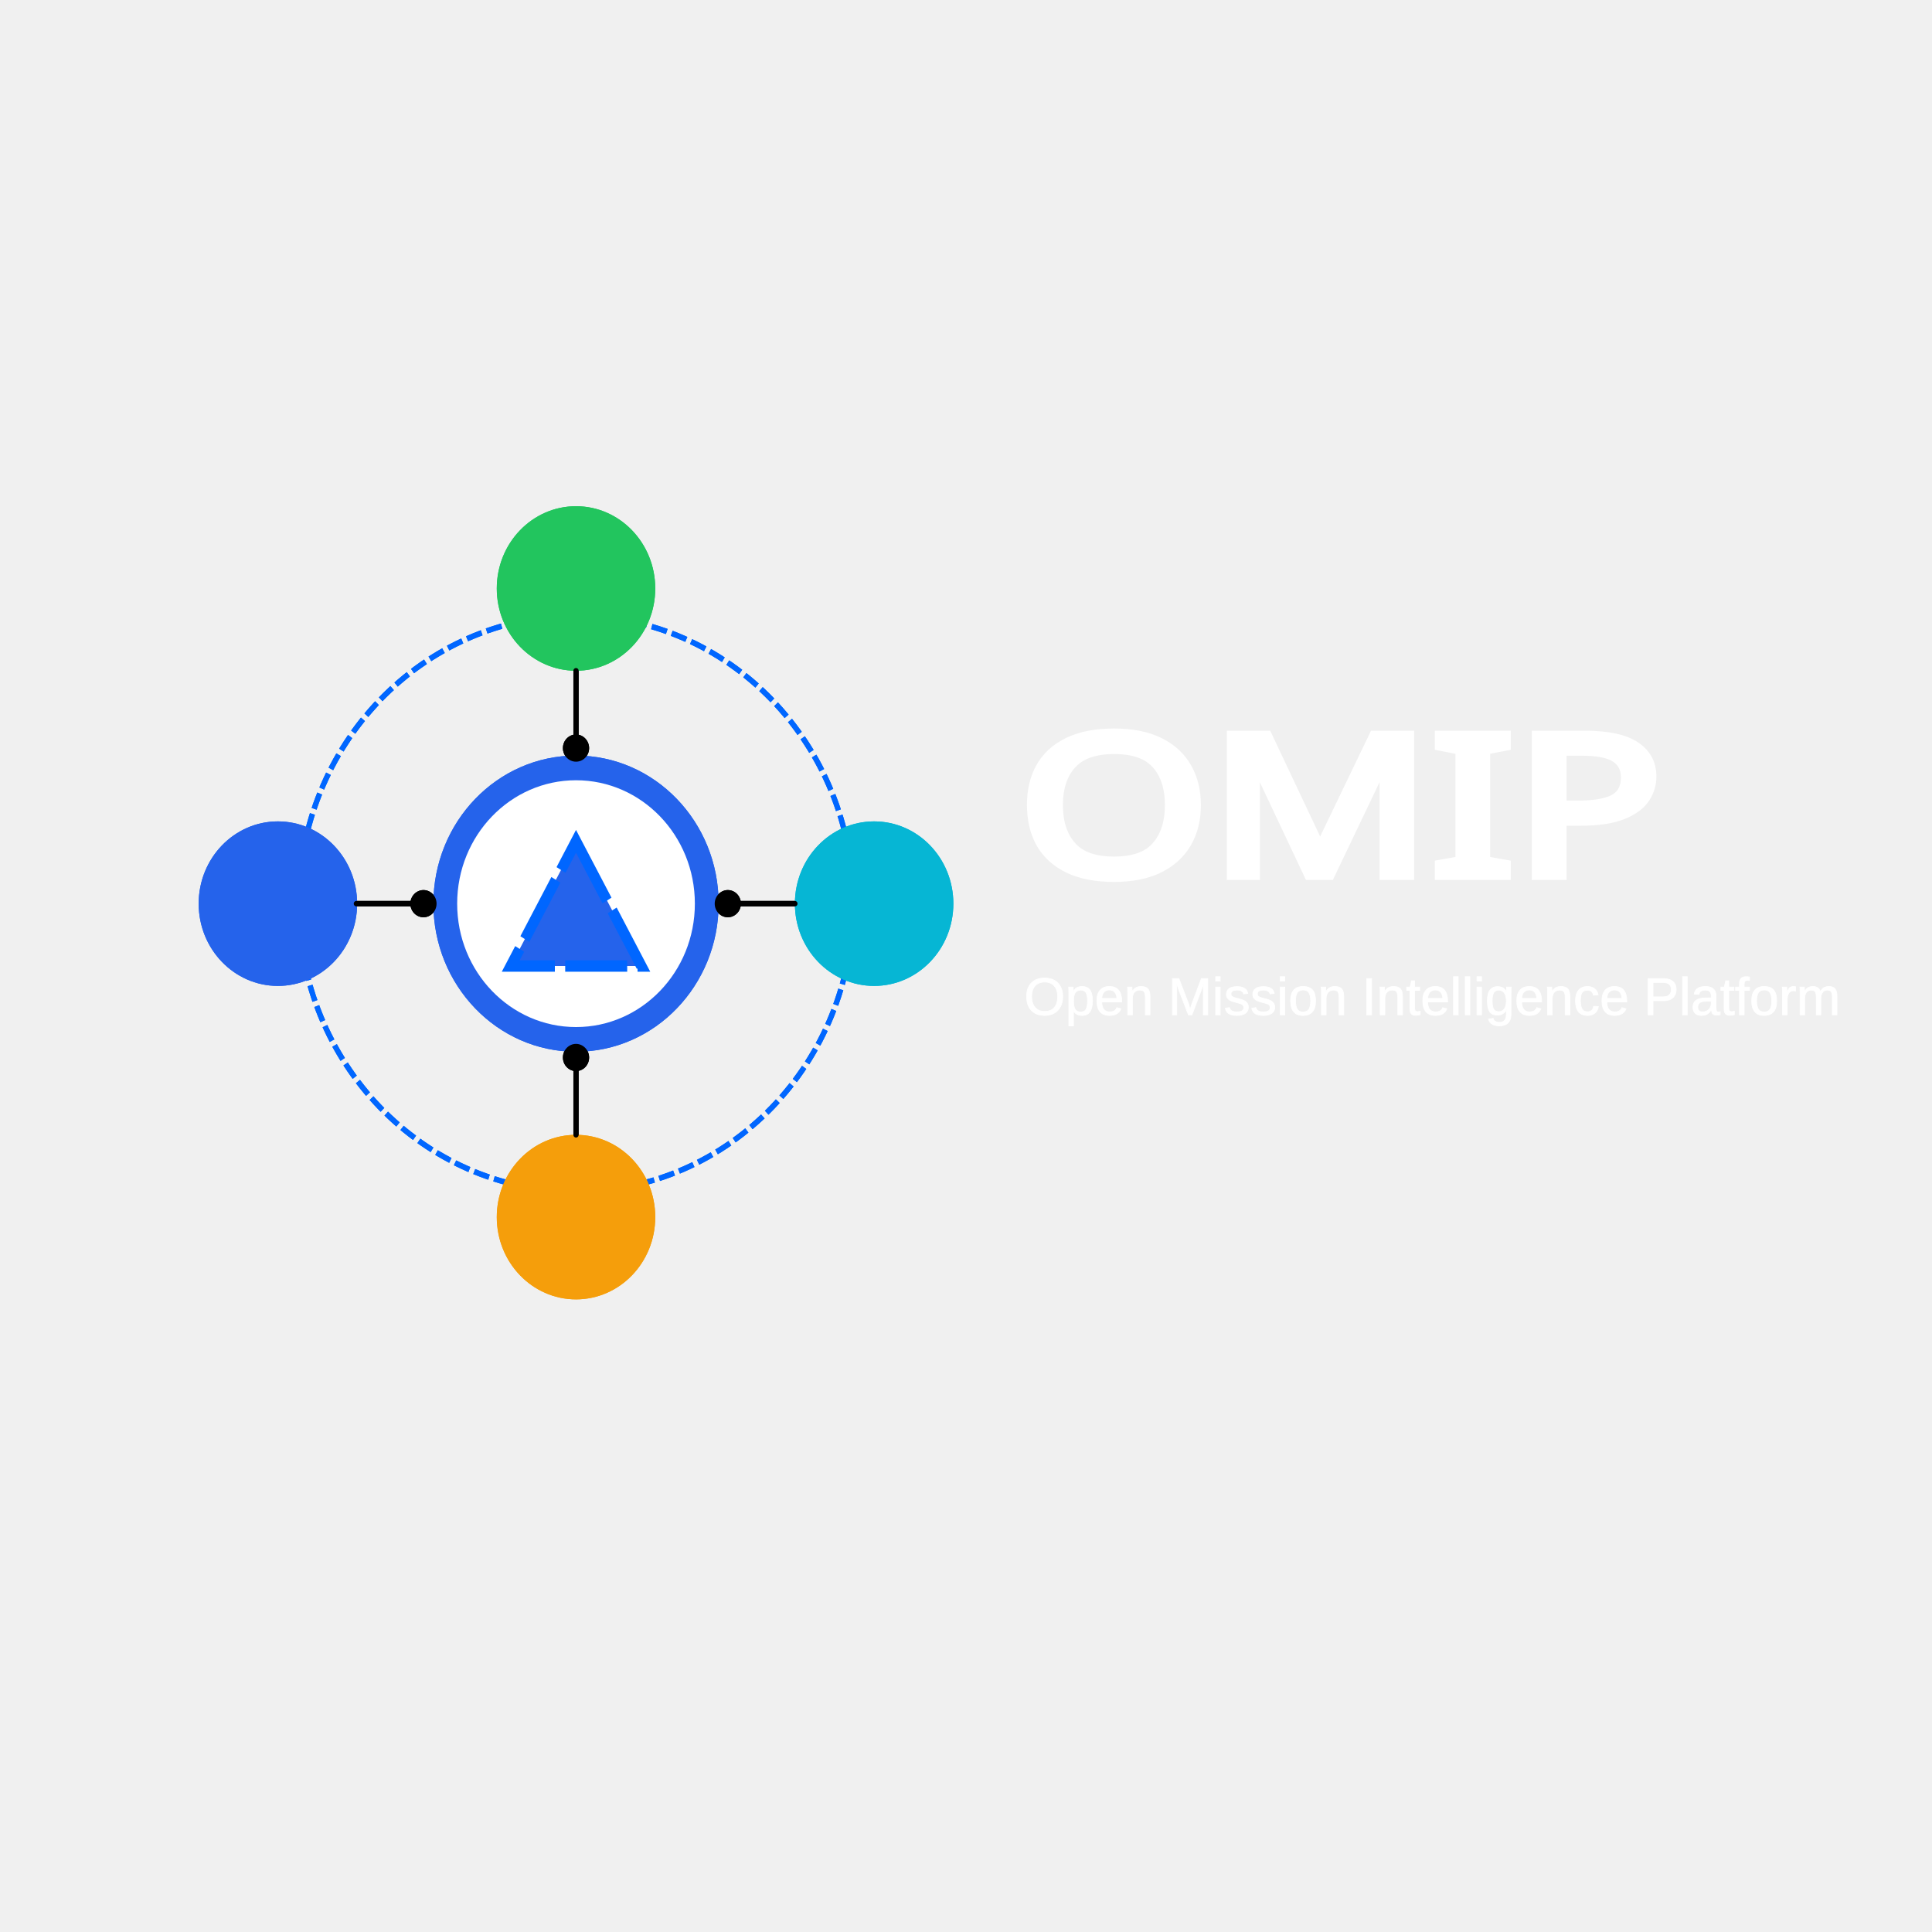
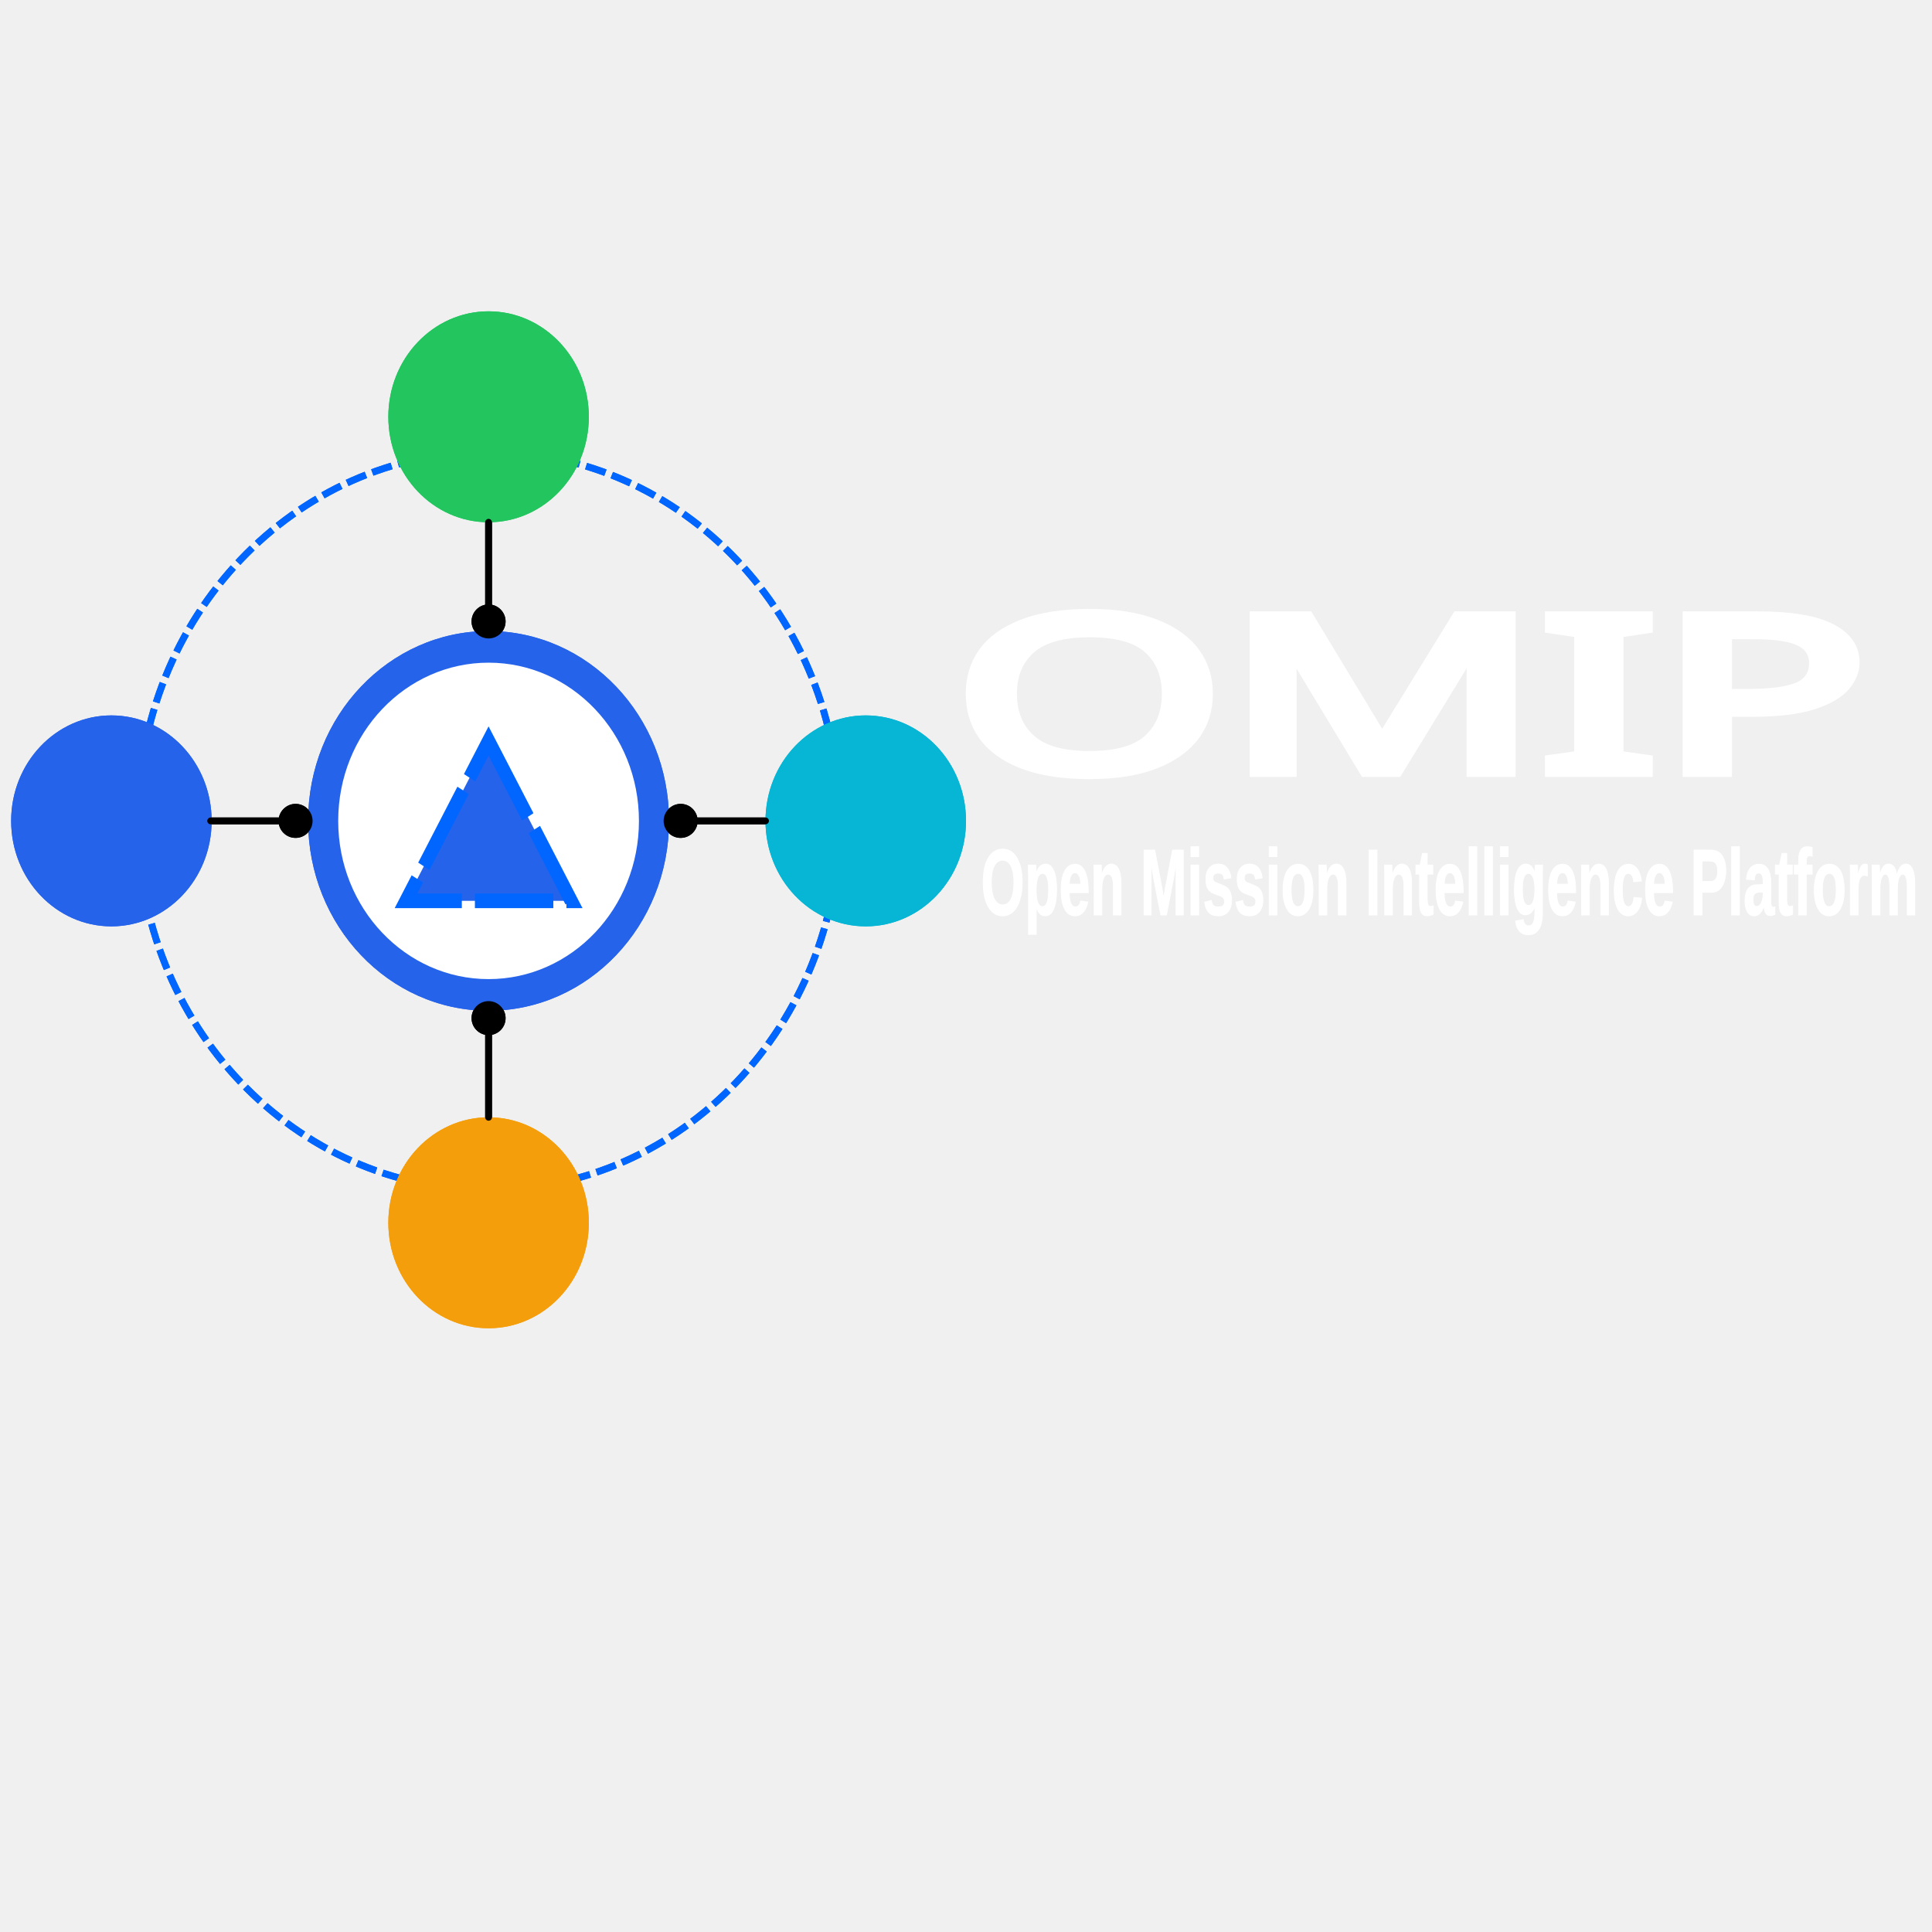
<svg xmlns="http://www.w3.org/2000/svg" xmlns:xlink="http://www.w3.org/1999/xlink" width="1024" height="1024" viewBox="0 0 270.933 270.933" version="1.1" id="svg1">
  <defs id="defs1">
+     <linearGradient id="swatch1">
+       <stop style="stop-color:#ffffff;stop-opacity:1;" offset="0" id="stop1" />
+     </linearGradient>
    <rect x="576" y="330.888" width="224" height="53.112" id="rect20" />
    <rect x="532.884" y="352" width="383.792" height="81.81" id="rect19" />
    <marker style="overflow:visible" id="Dot" refX="0" refY="0" orient="auto" markerWidth="1" markerHeight="1" viewBox="0 0 1 1" preserveAspectRatio="xMidYMid">
      <path transform="scale(0.5)" style="fill:context-stroke;fill-rule:evenodd;stroke:none" d="M 5,0 C 5,2.76 2.76,5 0,5 -2.76,5 -5,2.76 -5,0 c 0,-2.76 2.3,-5 5,-5 2.76,0 5,2.24 5,5 z" id="path17" />
    </marker>
    <marker style="overflow:visible" id="Dot-1" refX="0" refY="0" orient="auto" markerWidth="1" markerHeight="1" viewBox="0 0 1 1" preserveAspectRatio="xMidYMid">
      <path transform="scale(0.5)" style="fill:context-stroke;fill-rule:evenodd;stroke:none" d="M 5,0 C 5,2.76 2.76,5 0,5 -2.76,5 -5,2.76 -5,0 c 0,-2.76 2.3,-5 5,-5 2.76,0 5,2.24 5,5 z" id="path17-2" />
    </marker>
+     <linearGradient xlink:href="#swatch1" id="linearGradient1" x1="66.13" y1="148.776" x2="70.9" y2="148.776" gradientUnits="userSpaceOnUse" />
  </defs>
  <g id="layer2" />
  <g id="layer1">
-     <g id="g19" transform="matrix(0.5555556,0,0,0.5768465,5.517786,48.58012)">
-       <circle style="fill:none;fill-rule:evenodd;stroke:#0066ff;stroke-width:1.323;stroke-linecap:butt;stroke-dasharray:3.969, 1.323;stroke-dashoffset:0;stroke-opacity:1" id="path6" cx="135.467" cy="135.467" r="70" />
-       <use x="0" y="0" xlink:href="#path6" id="use7" />
-       <circle style="fill:#2563eb;fill-opacity:1;fill-rule:evenodd;stroke-width:0;stroke-dasharray:none" id="path12" cx="135.467" cy="135.467" r="36" />
-       <circle style="fill:#ffffff;fill-opacity:1;fill-rule:evenodd;stroke-width:0;stroke-dasharray:none" id="path13" cx="135.467" cy="135.467" r="30" />
-       <circle style="fill:#22c55e;fill-opacity:1;fill-rule:evenodd;stroke-width:0" id="path1" cx="135.467" cy="58.846" r="20" />
-       <circle style="fill:#06b6d4;fill-opacity:1;fill-rule:evenodd;stroke-width:0" id="path1-8" cx="210.717" cy="135.467" r="20" />
-       <circle style="fill:#2563eb;fill-opacity:1;fill-rule:evenodd;stroke-width:0" id="path1-1" cx="60.217" cy="135.467" r="20" />
-       <circle style="fill:#f59e0b;fill-opacity:1;fill-rule:evenodd;stroke-width:0" id="path1-2" cx="135.467" cy="211.667" r="20" />
-       <path style="fill:#000000;fill-rule:evenodd;stroke-width:12;stroke-dasharray:none" d="m 82.333,135.467 c 17.133,0 17.133,0 17.133,0 v 0" id="path2" />
-       <path style="fill:#5fbcd3;fill-rule:evenodd;stroke:#000000;stroke-width:1.323;stroke-linecap:round;stroke-dasharray:none;stroke-opacity:1;marker-end:url(#Dot)" d="m 80.025,135.467 c 16.933,0 16.933,0 16.933,0 v 0" id="path4" />
-       <path style="fill:#5fbcd3;fill-rule:evenodd;stroke:#000000;stroke-width:1.323;stroke-linecap:round;stroke-dasharray:none;stroke-opacity:1;marker-start:url(#Dot)" d="m 173.783,135.467 c 16.933,0 16.933,0 16.933,0 v 0" id="path4-6" />
-       <path style="fill:#5fbcd3;fill-rule:evenodd;stroke:#000000;stroke-width:1.323;stroke-linecap:round;stroke-dasharray:none;stroke-opacity:1;marker-start:url(#Dot)" d="m 135.467,172.865 c 0,18.801 0,18.801 0,18.801" id="path5" />
-       <path style="fill:#2563eb;fill-opacity:1;fill-rule:evenodd;stroke:#0066ff;stroke-width:0.948;stroke-dasharray:5.686, 0.948;stroke-dashoffset:0;stroke-opacity:1" id="path7" d="m 42.333,24.136 2.994,5.185 2.994,5.185 -5.987,0 -5.987,-1e-6 2.994,-5.185 z" transform="matrix(2.752165,0,0,2.923126,18.95833,49.75946)" />
-       <path style="fill:#5fbcd3;fill-rule:evenodd;stroke:#000000;stroke-width:1.323;stroke-linecap:round;stroke-dasharray:none;stroke-opacity:1;marker-end:url(#Dot-1)" d="m 135.467,78.846 c 0,18.801 0,18.801 0,18.801" id="path5-4" />
-       <use x="0" y="0" xlink:href="#path12" id="use8" />
-       <use x="0" y="0" xlink:href="#path13" id="use9" />
-       <use x="0" y="0" xlink:href="#path1" id="use10" />
-       <use x="0" y="0" xlink:href="#path1-8" id="use11" />
-       <use x="0" y="0" xlink:href="#path1-1" id="use12" />
-       <use x="0" y="0" xlink:href="#path1-2" id="use13" />
-       <use x="0" y="0" xlink:href="#path2" id="use14" />
-       <use x="0" y="0" xlink:href="#path4" id="use15" />
-       <use x="0" y="0" xlink:href="#path4-6" id="use16" />
-       <use x="0" y="0" xlink:href="#path5" id="use17" />
-       <use x="0" y="0" xlink:href="#path7" id="use18" />
-       <use x="0" y="0" xlink:href="#path5-4" id="use19" />
-     </g>
-     <text xml:space="preserve" transform="matrix(0.2645833,0,0,0.2645833,-0.2562735,12.89459)" id="text19" style="font-style:normal;font-variant:normal;font-weight:bold;font-stretch:normal;font-size:96px;font-family:'Nirmala UI';-inkscape-font-specification:'Nirmala UI Bold';writing-mode:lr-tb;direction:ltr;white-space:pre;shape-inside:url(#rect20);fill:#1c241f;fill-opacity:1;fill-rule:evenodd;stroke:#000000;stroke-width:5;stroke-linecap:round;stroke-dasharray:none;stroke-dashoffset:0;stroke-opacity:1" />
-     <text xml:space="preserve" style="font-style:normal;font-variant:normal;font-weight:bold;font-stretch:normal;font-size:30.63px;font-family:'Nirmala UI';-inkscape-font-specification:'Nirmala UI Bold';writing-mode:lr-tb;direction:ltr;fill:#ffffff;fill-opacity:1;fill-rule:evenodd;stroke:#ffffff;stroke-width:1.595;stroke-linecap:round;stroke-dasharray:none;stroke-dashoffset:0;stroke-opacity:1" x="127.44" y="137.476" id="text21" transform="scale(1.120556,0.8924145)">
-       <tspan id="tspan21" style="font-style:normal;font-variant:normal;font-weight:normal;font-stretch:normal;font-family:Sans;-inkscape-font-specification:Sans;fill:#ffffff;fill-opacity:1;stroke:#ffffff;stroke-width:1.595;stroke-opacity:1" x="127.44" y="137.476">OMIP</tspan>
+     <ellipse style="fill:none;fill-rule:evenodd;stroke:#0066ff;stroke-width:0.954;stroke-linecap:butt;stroke-dasharray:2.862, 0.954;stroke-dashoffset:0;stroke-opacity:1" id="path6" cx="68.515" cy="115.117" rx="49.203" ry="51.772" />
+     <use x="0" y="0" xlink:href="#path6" id="use7" />
+     <ellipse style="fill:#2563eb;fill-opacity:1;fill-rule:evenodd;stroke-width:0;stroke-dasharray:none" id="path12" cx="68.515" cy="115.117" rx="25.305" ry="26.626" />
+     <ellipse style="fill:#ffffff;fill-opacity:1;fill-rule:evenodd;stroke-width:0;stroke-dasharray:none" id="path13" cx="68.515" cy="115.117" rx="21.087" ry="22.188" />
+     <ellipse style="fill:#22c55e;fill-opacity:1;fill-rule:evenodd;stroke-width:0" id="path1" cx="68.515" cy="58.448" rx="14.058" ry="14.792" />
+     <ellipse style="fill:#06b6d4;fill-opacity:1;fill-rule:evenodd;stroke-width:0" id="path1-8" cx="121.409" cy="115.117" rx="14.058" ry="14.792" />
+     <ellipse style="fill:#2563eb;fill-opacity:1;fill-rule:evenodd;stroke-width:0" id="path1-1" cx="15.621" cy="115.117" rx="14.058" ry="14.792" />
+     <ellipse style="fill:#f59e0b;fill-opacity:1;fill-rule:evenodd;stroke-width:0" id="path1-2" cx="68.515" cy="171.475" rx="14.058" ry="14.792" />
+     <path style="fill:#000000;fill-rule:evenodd;stroke-width:8.652;stroke-dasharray:none" d="m 31.167,115.117 c 12.043,0 12.043,0 12.043,0 v 0" id="path2" />
+     <path style="fill:#5fbcd3;fill-rule:evenodd;stroke:#000000;stroke-width:0.954;stroke-linecap:round;stroke-dasharray:none;stroke-opacity:1;marker-end:url(#Dot)" d="m 29.545,115.117 c 11.903,0 11.903,0 11.903,0 v 0" id="path4" />
+     <path style="fill:#5fbcd3;fill-rule:evenodd;stroke:#000000;stroke-width:0.954;stroke-linecap:round;stroke-dasharray:none;stroke-opacity:1;marker-start:url(#Dot)" d="m 95.448,115.117 c 11.903,0 11.903,0 11.903,0 v 0" id="path4-6" />
+     <path style="fill:#5fbcd3;fill-rule:evenodd;stroke:#000000;stroke-width:0.954;stroke-linecap:round;stroke-dasharray:none;stroke-opacity:1;marker-start:url(#Dot)" d="m 68.515,142.777 c 0,13.906 0,13.906 0,13.906" id="path5" />
+     <path style="fill:#2563eb;fill-opacity:1;fill-rule:evenodd;stroke:#0066ff;stroke-width:0.948;stroke-dasharray:5.686, 0.948;stroke-dashoffset:0;stroke-opacity:1" id="path7" d="m 42.333,24.136 2.994,5.185 2.994,5.185 -5.987,0 -5.987,-1e-6 2.994,-5.185 z" transform="matrix(1.934511,0,0,2.161947,-13.37933,51.72796)" />
+     <path style="fill:#5fbcd3;fill-rule:evenodd;stroke:#000000;stroke-width:0.954;stroke-linecap:round;stroke-dasharray:none;stroke-opacity:1;marker-end:url(#Dot-1)" d="m 68.515,73.24 c 0,13.906 0,13.906 0,13.906" id="path5-4" />
+     <use x="0" y="0" xlink:href="#path12" id="use8" />
+     <use x="0" y="0" xlink:href="#path13" id="use9" />
+     <use x="0" y="0" xlink:href="#path1" id="use10" />
+     <use x="0" y="0" xlink:href="#path1-8" id="use11" />
+     <use x="0" y="0" xlink:href="#path1-1" id="use12" />
+     <use x="0" y="0" xlink:href="#path1-2" id="use13" />
+     <use x="0" y="0" xlink:href="#path2" id="use14" />
+     <use x="0" y="0" xlink:href="#path4" id="use15" style="stroke:#ffffff" />
+     <use x="0" y="0" xlink:href="#path4-6" id="use16" style="fill:#ffffff;stroke:#ffffff" />
+     <use x="0" y="0" xlink:href="#path5" id="use17" style="stroke:#ffffff;fill:url(#linearGradient1);fill-opacity:1;stroke-opacity:1" />
+     <use x="0" y="0" xlink:href="#path7" id="use18" />
+     <use x="0" y="0" xlink:href="#path5-4" id="use19" style="stroke:#ffffff;stroke-opacity:1" />
+     <text xml:space="preserve" transform="matrix(0.2645833,0,0,0.2645833,-0.2562735,12.89459)" id="text19" style="font-style:normal;font-variant:normal;font-weight:bold;font-stretch:normal;font-size:96px;font-family:'Nirmala UI';-inkscape-font-specification:'Nirmala UI Bold';writing-mode:lr-tb;direction:ltr;white-space:pre;shape-inside:url(#rect20);display:inline;fill:#1c241f;fill-opacity:1;fill-rule:evenodd;stroke:#000000;stroke-width:5;stroke-linecap:round;stroke-dasharray:none;stroke-dashoffset:0;stroke-opacity:1" />
+     <text xml:space="preserve" style="font-style:normal;font-variant:normal;font-weight:bold;font-stretch:normal;font-size:38.432px;font-family:'Nirmala UI';-inkscape-font-specification:'Nirmala UI Bold';writing-mode:lr-tb;direction:ltr;fill:#ffffff;fill-opacity:1;fill-rule:evenodd;stroke:#ffffff;stroke-width:2.002;stroke-linecap:round;stroke-dasharray:none;stroke-dashoffset:0;stroke-opacity:1" x="105.47" y="137.146" id="text21" transform="scale(1.267957,0.7886705)">
+       <tspan id="tspan21" style="font-style:normal;font-variant:normal;font-weight:normal;font-stretch:normal;font-family:Sans;-inkscape-font-specification:Sans;fill:#ffffff;fill-opacity:1;stroke:#ffffff;stroke-width:2.002;stroke-opacity:1" x="105.47" y="137.146">OMIP</tspan>
    </text>
-     <text xml:space="preserve" style="font-style:normal;font-variant:normal;font-weight:normal;font-stretch:normal;font-size:7.408px;font-family:'Courier New';-inkscape-font-specification:'Courier New';writing-mode:lr-tb;direction:ltr;fill:#ffffff;fill-opacity:1;fill-rule:evenodd;stroke:#ffffff;stroke-width:0.1;stroke-linecap:round;stroke-dasharray:none;stroke-dashoffset:0;stroke-opacity:1" x="143.625" y="142.324" id="text22">
-       <tspan id="tspan22" style="font-style:normal;font-variant:normal;font-weight:normal;font-stretch:normal;font-size:7.408px;font-family:Arial;-inkscape-font-specification:Arial;stroke:#ffffff;stroke-width:0.1;stroke-linecap:round;stroke-dasharray:none;stroke-opacity:1;fill:#ffffff" x="143.625" y="142.324">Open Mission Intelligence Platform</tspan>
+     <text xml:space="preserve" style="font-style:normal;font-variant:normal;font-weight:normal;font-stretch:normal;font-size:10.175px;font-family:'Courier New';-inkscape-font-specification:'Courier New';writing-mode:lr-tb;direction:ltr;fill:#ffffff;fill-opacity:1;fill-rule:evenodd;stroke:#ffffff;stroke-width:0.137;stroke-linecap:round;stroke-dasharray:none;stroke-dashoffset:0;stroke-opacity:1" x="177.462" y="99.43" id="text22" transform="scale(0.7751012,1.290154)">
+       <tspan id="tspan22" style="font-style:normal;font-variant:normal;font-weight:bold;font-stretch:normal;font-size:10.175px;font-family:Arial;-inkscape-font-specification:'Arial Bold';stroke:#ffffff;stroke-width:0.137;stroke-linecap:round;stroke-dasharray:none;stroke-opacity:1;fill:#ffffff" x="177.462" y="99.43">Open Mission Intelligence Platform</tspan>
    </text>
  </g>
</svg>
